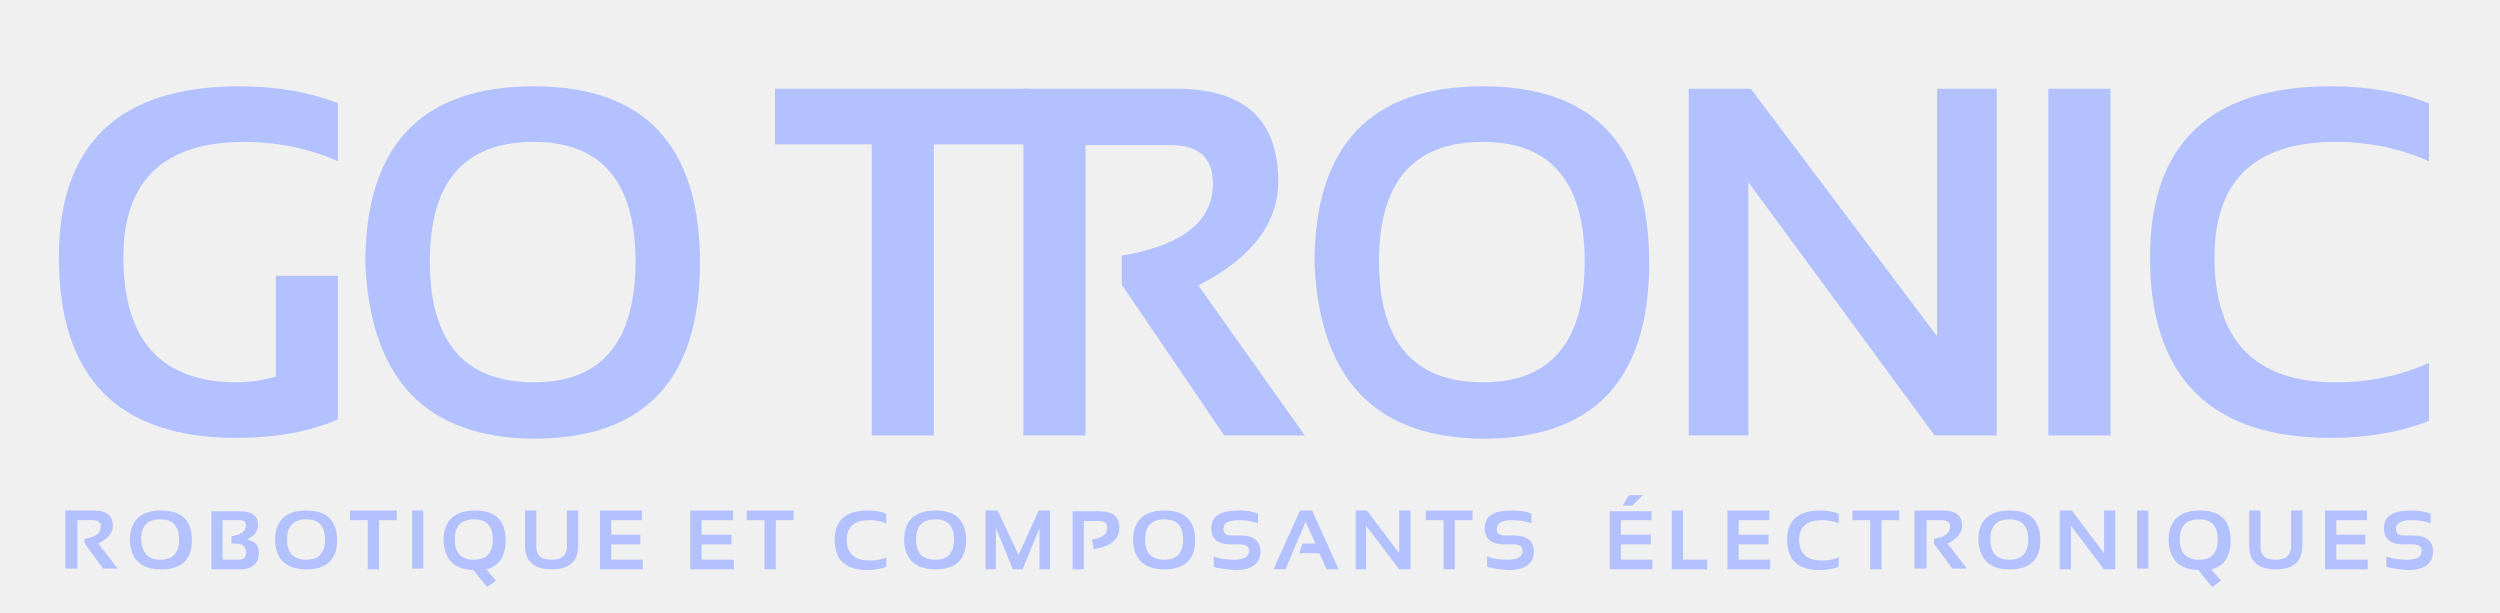
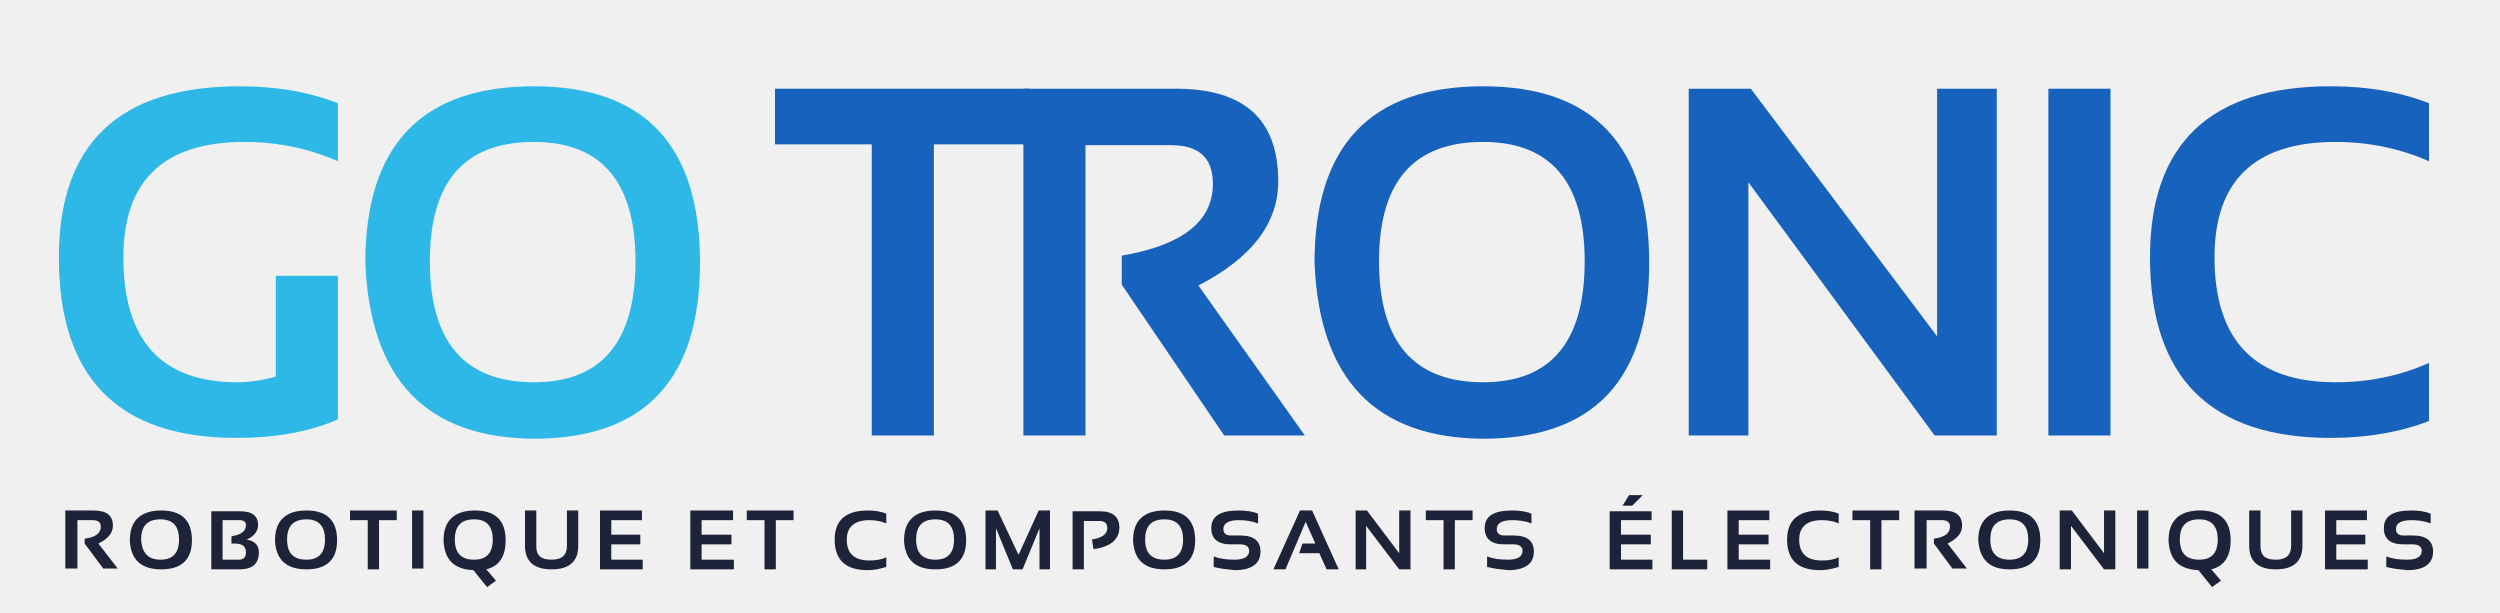
- <svg xmlns="http://www.w3.org/2000/svg" width="310" height="76" viewBox="0 0 310 76" fill="none">
-   <g clip-path="url(#clip0_288_1258)">
-     <path d="M41.9 52C38.5 53.5 34.3 54.3 29.3 54.3C14.6 54.3 7.3 46.8 7.3 31.9C7.3 17.8 14.8 10.7 29.7 10.7C34.3 10.7 38.3 11.4 41.9 12.8V20C38.3 18.4 34.4 17.6 30.3 17.6C20.3 17.6 15.3 22.4 15.3 31.9C15.3 42.2 20 47.4 29.4 47.4C30.8 47.4 32.4 47.2 34.2 46.7V34.2H41.9V52Z" fill="#B3C2FF" />
-     <path d="M45.3 32.6C45.3 18 52.3 10.7 66.2 10.7C79.9 10.7 86.8 18 86.8 32.6C86.8 47.1 79.9 54.4 66.2 54.4C52.9 54.3 45.9 47.1 45.3 32.6ZM66.2 47.4C74.6 47.4 78.8 42.4 78.8 32.4C78.8 22.6 74.6 17.6 66.2 17.6C57.6 17.6 53.3 22.5 53.3 32.4C53.3 42.4 57.6 47.4 66.2 47.4Z" fill="#B3C2FF" />
-     <path d="M127.7 11V17.9H115.8V54H108.1V17.9H96.1V11H127.7Z" fill="#B3C2FF" />
-     <path d="M126.9 54V11H145.8C154.3 11 158.5 14.8 158.5 22.5C158.5 27.7 155.2 32 148.6 35.4L161.8 54H151.8L139.1 35.3V31.7C146.7 30.4 150.4 27.4 150.4 22.8C150.4 19.6 148.7 18 145.2 18H134.6V54H126.9Z" fill="#B3C2FF" />
-     <path d="M163 32.6C163 18 170 10.7 183.9 10.7C197.6 10.7 204.5 18 204.5 32.6C204.5 47.1 197.6 54.4 183.9 54.4C170.6 54.3 163.6 47.1 163 32.6ZM183.9 47.4C192.3 47.4 196.5 42.4 196.5 32.4C196.5 22.6 192.3 17.6 183.9 17.6C175.3 17.6 171 22.5 171 32.4C171 42.4 175.3 47.4 183.9 47.4Z" fill="#B3C2FF" />
-     <path d="M209.4 54V11H217.1L240.2 41.7V11H247.6V54H239.9L216.8 22.6V54H209.4Z" fill="#B3C2FF" />
-     <path d="M261.7 11H254V54H261.7V11Z" fill="#B3C2FF" />
-     <path d="M301.2 52.2C297.6 53.6 293.5 54.3 289 54.3C274.1 54.3 266.6 46.8 266.6 31.9C266.6 17.8 274.1 10.7 289 10.7C293.6 10.7 297.6 11.4 301.2 12.8V20C297.6 18.4 293.7 17.6 289.6 17.6C279.6 17.6 274.6 22.4 274.6 31.9C274.6 42.2 279.6 47.4 289.6 47.4C293.8 47.4 297.6 46.6 301.2 45V52.2Z" fill="#B3C2FF" />
-     <path d="M8.1 70.5V63.3H11.6C13.2 63.3 14 63.9 14 65.2C14 66.1 13.4 66.8 12.2 67.4L14.6 70.5H12.8L10.5 67.4V66.8C11.9 66.6 12.5 66.1 12.5 65.3C12.5 64.8 12.2 64.5 11.5 64.5H9.6V70.5H8.1Z" fill="#B3C2FF" />
-     <path d="M16.1 67C16.1 64.6 17.4 63.3 20 63.3C22.5 63.3 23.8 64.5 23.8 67C23.8 69.4 22.5 70.6 20 70.6C17.5 70.6 16.2 69.4 16.1 67ZM19.9 69.4C21.4 69.4 22.2 68.6 22.2 66.9C22.2 65.2 21.4 64.4 19.9 64.4C18.3 64.4 17.5 65.2 17.5 66.9C17.6 68.6 18.4 69.4 19.9 69.4Z" fill="#B3C2FF" />
-     <path d="M26.2 70.6V63.4H29.8C31.3 63.4 32 64 32 65.1C32 65.9 31.5 66.5 30.6 66.9C31.6 67.1 32.1 67.6 32.1 68.5C32.1 69.9 31.3 70.6 29.7 70.6H26.2ZM29.6 69.4C30.2 69.4 30.5 69.1 30.5 68.5C30.5 67.7 30 67.4 29.1 67.4H28.7V66.5C29.9 66.3 30.5 65.9 30.5 65.1C30.5 64.7 30.2 64.5 29.7 64.5H27.6V69.4H29.6Z" fill="#B3C2FF" />
-     <path d="M34.1 67C34.1 64.6 35.4 63.3 38 63.3C40.5 63.3 41.8 64.5 41.8 67C41.8 69.4 40.5 70.6 38 70.6C35.5 70.6 34.2 69.4 34.1 67ZM38 69.4C39.5 69.4 40.3 68.6 40.3 66.9C40.3 65.2 39.5 64.4 38 64.4C36.4 64.4 35.6 65.2 35.6 66.9C35.6 68.6 36.4 69.4 38 69.4Z" fill="#B3C2FF" />
-     <path d="M49.2 63.3V64.5H47V70.6H45.6V64.5H43.4V63.3H49.2Z" fill="#B3C2FF" />
-     <path d="M52.5 63.3H51.1V70.5H52.5V63.3Z" fill="#B3C2FF" />
-     <path d="M55 67C55 64.6 56.3 63.3 58.9 63.3C61.4 63.3 62.7 64.5 62.7 67C62.7 69 61.9 70.2 60.3 70.6L61.5 72L60.4 72.8L58.7 70.7C56.3 70.6 55.1 69.4 55 67ZM58.8 69.4C60.3 69.4 61.1 68.6 61.1 66.9C61.1 65.2 60.3 64.4 58.8 64.4C57.2 64.4 56.4 65.2 56.4 66.9C56.4 68.6 57.2 69.4 58.8 69.4Z" fill="#B3C2FF" />
-     <path d="M65.1 67.7V63.3H66.5V67.7C66.5 68.9 67.1 69.4 68.4 69.4C69.7 69.4 70.3 68.8 70.3 67.7V63.3H71.7V67.7C71.7 69.6 70.6 70.6 68.4 70.6C66.2 70.6 65.1 69.6 65.1 67.7Z" fill="#B3C2FF" />
-     <path d="M79.6 63.3V64.5H75.8V66.3H79.4V67.5H75.8V69.4H79.7V70.6H74.4V63.3H79.6Z" fill="#B3C2FF" />
-     <path d="M90.9 63.3V64.5H87V66.3H90.7V67.5H87V69.4H91V70.6H85.6V63.3H90.9Z" fill="#B3C2FF" />
-     <path d="M98.4 63.3V64.5H96.2V70.6H94.8V64.5H92.6V63.3H98.4Z" fill="#B3C2FF" />
-     <path d="M109.9 70.3C109.2 70.5 108.5 70.7 107.6 70.7C104.8 70.7 103.5 69.4 103.5 66.9C103.5 64.5 104.9 63.3 107.6 63.3C108.4 63.3 109.2 63.4 109.9 63.7V64.9C109.2 64.6 108.5 64.5 107.8 64.5C106 64.5 105 65.3 105 66.9C105 68.6 105.9 69.5 107.8 69.5C108.6 69.5 109.3 69.4 109.9 69.1V70.3Z" fill="#B3C2FF" />
-     <path d="M112.1 67C112.1 64.6 113.4 63.3 116 63.3C118.5 63.3 119.8 64.5 119.8 67C119.8 69.4 118.5 70.6 116 70.6C113.5 70.6 112.2 69.4 112.1 67ZM116 69.4C117.5 69.4 118.3 68.6 118.3 66.9C118.3 65.2 117.5 64.4 116 64.4C114.4 64.4 113.6 65.2 113.6 66.9C113.6 68.6 114.4 69.4 116 69.4Z" fill="#B3C2FF" />
-     <path d="M122.2 70.6V63.3H123.7L126.3 68.8L128.8 63.3H130.2V70.6H128.9V65.5L126.8 70.6H125.6L123.5 65.5V70.6H122.2Z" fill="#B3C2FF" />
-     <path d="M133 70.6V63.4H136.4C138 63.4 138.8 64.1 138.8 65.4C138.8 66.9 137.7 67.8 135.6 68.1L135.4 66.9C136.7 66.7 137.3 66.2 137.3 65.5C137.3 64.9 137 64.6 136.3 64.6H134.4V70.6H133Z" fill="#B3C2FF" />
-     <path d="M140.5 67C140.5 64.6 141.8 63.3 144.4 63.3C146.9 63.3 148.2 64.5 148.2 67C148.2 69.4 146.9 70.6 144.4 70.6C141.9 70.6 140.6 69.4 140.5 67ZM144.4 69.4C145.9 69.4 146.7 68.6 146.7 66.9C146.7 65.2 145.9 64.4 144.4 64.4C142.8 64.4 142 65.2 142 66.9C142 68.6 142.8 69.4 144.4 69.4Z" fill="#B3C2FF" />
-     <path d="M150.5 70.3V69C151.3 69.3 152.1 69.4 153.1 69.4C154.3 69.4 154.9 69 154.9 68.3C154.9 67.8 154.5 67.5 153.8 67.5H152.6C151 67.5 150.2 66.8 150.2 65.5C150.2 64 151.3 63.3 153.6 63.3C154.5 63.3 155.3 63.4 156 63.7V64.9C155.2 64.6 154.4 64.5 153.6 64.5C152.3 64.5 151.7 64.9 151.7 65.6C151.7 66.1 152 66.4 152.6 66.4H153.8C155.5 66.4 156.3 67.1 156.3 68.4C156.3 69.9 155.2 70.7 153.1 70.7C152.1 70.6 151.2 70.5 150.5 70.3Z" fill="#B3C2FF" />
-     <path d="M159.4 70.6H157.9L161.2 63.3H162.7L166 70.6H164.5L163.6 68.6H161.1L161.5 67.4H163.1L161.9 64.7L159.4 70.6Z" fill="#B3C2FF" />
-     <path d="M168.1 70.6V63.3H169.5L173.5 68.6V63.3H174.9V70.6H173.5L169.4 65.2V70.6H168.1Z" fill="#B3C2FF" />
-     <path d="M182.6 63.3V64.5H180.4V70.6H179V64.5H176.8V63.3H182.6Z" fill="#B3C2FF" />
-     <path d="M184.4 70.3V69C185.2 69.3 186 69.4 187 69.4C188.2 69.4 188.8 69 188.8 68.3C188.8 67.8 188.4 67.5 187.7 67.5H186.5C184.9 67.5 184.1 66.8 184.1 65.5C184.1 64 185.2 63.3 187.5 63.3C188.4 63.3 189.2 63.4 189.9 63.7V64.9C189.1 64.6 188.3 64.5 187.5 64.5C186.2 64.5 185.6 64.9 185.6 65.6C185.6 66.1 185.9 66.4 186.5 66.4H187.7C189.4 66.4 190.2 67.1 190.2 68.4C190.2 69.9 189.1 70.7 187 70.7C186 70.6 185.2 70.5 184.4 70.3Z" fill="#B3C2FF" />
-     <path d="M204.8 63.3V64.5H201V66.3H204.7V67.5H201V69.4H204.9V70.6H199.6V63.4H204.8V63.3ZM202 61.4H203.7L202.4 62.7H201.2L202 61.4Z" fill="#B3C2FF" />
-     <path d="M208.7 63.3V69.4H211.7V70.6H207.3V63.3H208.7Z" fill="#B3C2FF" />
-     <path d="M219.4 63.3V64.5H215.6V66.3H219.3V67.5H215.6V69.4H219.5V70.6H214.2V63.3H219.4Z" fill="#B3C2FF" />
-     <path d="M228 70.3C227.3 70.5 226.6 70.7 225.7 70.7C222.9 70.7 221.6 69.4 221.6 66.9C221.6 64.5 223 63.3 225.7 63.3C226.5 63.3 227.3 63.4 228 63.7V64.9C227.3 64.6 226.6 64.5 225.9 64.5C224.1 64.5 223.1 65.3 223.1 66.9C223.1 68.6 224 69.5 225.9 69.5C226.7 69.5 227.4 69.4 228 69.1V70.3Z" fill="#B3C2FF" />
-     <path d="M235.5 63.3V64.5H233.3V70.6H231.9V64.5H229.7V63.3H235.5Z" fill="#B3C2FF" />
-     <path d="M237.4 70.5V63.3H240.9C242.5 63.3 243.3 63.9 243.3 65.2C243.3 66.1 242.7 66.8 241.5 67.4L243.9 70.5H242.1L239.8 67.4V66.8C241.2 66.6 241.8 66.1 241.8 65.3C241.8 64.8 241.5 64.5 240.8 64.5H238.9V70.5H237.4Z" fill="#B3C2FF" />
-     <path d="M245.3 67C245.3 64.6 246.6 63.3 249.2 63.3C251.7 63.3 253 64.5 253 67C253 69.4 251.7 70.6 249.2 70.6C246.7 70.6 245.5 69.4 245.3 67ZM249.2 69.4C250.7 69.4 251.5 68.6 251.5 66.9C251.5 65.2 250.7 64.4 249.2 64.4C247.6 64.4 246.8 65.2 246.8 66.9C246.8 68.6 247.6 69.4 249.2 69.4Z" fill="#B3C2FF" />
-     <path d="M255.4 70.6V63.3H256.9L260.9 68.6V63.3H262.3V70.6H260.9L256.8 65.2V70.6H255.4Z" fill="#B3C2FF" />
-     <path d="M266.4 63.3H265V70.5H266.4V63.3Z" fill="#B3C2FF" />
-     <path d="M268.9 67C268.9 64.6 270.2 63.3 272.8 63.3C275.3 63.3 276.6 64.5 276.6 67C276.6 69 275.8 70.2 274.2 70.6L275.4 72L274.3 72.8L272.6 70.7C270.2 70.6 269 69.4 268.9 67ZM272.7 69.4C274.2 69.4 275 68.6 275 66.9C275 65.2 274.2 64.4 272.7 64.4C271.1 64.4 270.3 65.2 270.3 66.9C270.3 68.6 271.1 69.4 272.7 69.4Z" fill="#B3C2FF" />
-     <path d="M278.9 67.7V63.3H280.3V67.7C280.3 68.9 280.9 69.4 282.2 69.4C283.5 69.4 284.1 68.8 284.1 67.7V63.3H285.5V67.7C285.5 69.6 284.4 70.6 282.2 70.6C280 70.6 278.9 69.6 278.9 67.7Z" fill="#B3C2FF" />
-     <path d="M293.5 63.3V64.5H289.7V66.3H293.3V67.5H289.7V69.4H293.6V70.6H288.3V63.3H293.5Z" fill="#B3C2FF" />
-     <path d="M295.9 70.3V69C296.7 69.3 297.5 69.4 298.5 69.4C299.7 69.4 300.3 69 300.3 68.3C300.3 67.8 299.9 67.5 299.2 67.5H298C296.4 67.5 295.6 66.8 295.6 65.5C295.6 64 296.7 63.3 299 63.3C299.9 63.3 300.7 63.4 301.4 63.7V64.9C300.6 64.6 299.8 64.5 299 64.5C297.7 64.5 297.1 64.9 297.1 65.6C297.1 66.1 297.4 66.4 298 66.4H299.2C300.9 66.4 301.7 67.1 301.7 68.4C301.7 69.9 300.6 70.7 298.5 70.7C297.5 70.6 296.6 70.5 295.9 70.3Z" fill="#B3C2FF" />
-   </g>
+ <svg xmlns="http://www.w3.org/2000/svg" width="310" height="76">
  <defs>
    <clipPath id="clip0_288_1258">
-       <rect width="309.2" height="75.8" fill="white" />
+       <rect fill="white" height="75.8" id="svg_1" width="309.2" />
    </clipPath>
  </defs>
+   <g class="layer">
+     <path d="m41.9,52c-3.4,1.5 -7.6,2.3 -12.6,2.3c-14.7,0 -22,-7.5 -22,-22.4c0,-14.1 7.5,-21.2 22.4,-21.2c4.6,0 8.6,0.7 12.2,2.1l0,7.2c-3.6,-1.6 -7.5,-2.4 -11.6,-2.4c-10,0 -15,4.8 -15,14.3c0,10.3 4.7,15.5 14.1,15.5c1.4,0 3,-0.2 4.8,-0.7l0,-12.5l7.7,0l0,17.8z" fill="#2db8e8" id="svg_3" />
+     <path d="m45.3,32.6c0,-14.6 7,-21.9 20.9,-21.9c13.7,0 20.6,7.3 20.6,21.9c0,14.5 -6.9,21.8 -20.6,21.8c-13.3,-0.1 -20.3,-7.3 -20.9,-21.8zm20.9,14.8c8.4,0 12.6,-5 12.6,-15c0,-9.8 -4.2,-14.8 -12.6,-14.8c-8.6,0 -12.9,4.9 -12.9,14.8c0,10 4.3,15 12.9,15z" fill="#2db8e8" id="svg_4" />
+     <path d="m127.7,11l0,6.9l-11.9,0l0,36.1l-7.7,0l0,-36.1l-12,0l0,-6.9l31.6,0z" fill="#1762bc" id="svg_5" transform="matrix(1, 0, 0, 1, 0, 0)" />
+     <path d="m126.9,54l0,-43l18.9,0c8.5,0 12.7,3.8 12.7,11.5c0,5.2 -3.3,9.5 -9.9,12.9l13.2,18.6l-10,0l-12.7,-18.7l0,-3.6c7.6,-1.3 11.3,-4.3 11.3,-8.9c0,-3.2 -1.7,-4.8 -5.2,-4.8l-10.6,0l0,36l-7.7,0z" fill="#1762bc" id="svg_6" transform="matrix(1, 0, 0, 1, 0, 0)" />
+     <path d="m163,32.6c0,-14.6 7,-21.9 20.9,-21.9c13.7,0 20.6,7.3 20.6,21.9c0,14.5 -6.9,21.8 -20.6,21.8c-13.3,-0.1 -20.3,-7.3 -20.9,-21.8zm20.9,14.8c8.4,0 12.6,-5 12.6,-15c0,-9.8 -4.2,-14.8 -12.6,-14.8c-8.6,0 -12.9,4.9 -12.9,14.8c0,10 4.3,15 12.9,15z" fill="#1762bc" id="svg_7" transform="matrix(1, 0, 0, 1, 0, 0)" />
+     <path d="m209.4,54l0,-43l7.7,0l23.1,30.7l0,-30.7l7.4,0l0,43l-7.7,0l-23.1,-31.4l0,31.4l-7.4,0z" fill="#1762bc" id="svg_8" transform="matrix(1, 0, 0, 1, 0, 0)" />
+     <path d="m261.7,11l-7.7,0l0,43l7.7,0l0,-43z" fill="#1762bc" id="svg_9" transform="matrix(1, 0, 0, 1, 0, 0)" />
+     <path d="m301.2,52.2c-3.6,1.4 -7.7,2.1 -12.2,2.1c-14.9,0 -22.4,-7.5 -22.4,-22.4c0,-14.1 7.5,-21.2 22.4,-21.2c4.6,0 8.6,0.7 12.2,2.1l0,7.2c-3.6,-1.6 -7.5,-2.4 -11.6,-2.4c-10,0 -15,4.8 -15,14.3c0,10.3 5,15.5 15,15.5c4.2,0 8,-0.8 11.6,-2.4l0,7.2z" fill="#1762bc" id="svg_10" transform="matrix(1, 0, 0, 1, 0, 0)" />
+     <path d="m8.1,70.5l0,-7.2l3.5,0c1.6,0 2.4,0.6 2.4,1.9c0,0.9 -0.6,1.6 -1.8,2.2l2.4,3.1l-1.8,0l-2.3,-3.1l0,-0.6c1.4,-0.2 2,-0.7 2,-1.5c0,-0.5 -0.3,-0.8 -1,-0.8l-1.9,0l0,6l-1.5,0z" fill="#1d2439" id="svg_11" />
+     <path d="m16.1,67c0,-2.4 1.3,-3.7 3.9,-3.7c2.5,0 3.8,1.2 3.8,3.7c0,2.4 -1.3,3.6 -3.8,3.6c-2.5,0 -3.8,-1.2 -3.9,-3.6zm3.8,2.4c1.5,0 2.3,-0.8 2.3,-2.5c0,-1.7 -0.8,-2.5 -2.3,-2.5c-1.6,0 -2.4,0.8 -2.4,2.5c0.1,1.7 0.9,2.5 2.4,2.5z" fill="#1d2439" id="svg_12" />
+     <path d="m26.2,70.6l0,-7.2l3.6,0c1.5,0 2.2,0.6 2.2,1.7c0,0.8 -0.5,1.4 -1.4,1.8c1,0.2 1.5,0.7 1.5,1.6c0,1.4 -0.8,2.1 -2.4,2.1l-3.5,0zm3.4,-1.2c0.6,0 0.9,-0.3 0.9,-0.9c0,-0.8 -0.5,-1.1 -1.4,-1.1l-0.4,0l0,-0.9c1.2,-0.2 1.8,-0.6 1.8,-1.4c0,-0.4 -0.3,-0.6 -0.8,-0.6l-2.1,0l0,4.9l2,0z" fill="#1d2439" id="svg_13" />
+     <path d="m34.1,67c0,-2.4 1.3,-3.7 3.9,-3.7c2.5,0 3.8,1.2 3.8,3.7c0,2.4 -1.3,3.6 -3.8,3.6c-2.5,0 -3.8,-1.2 -3.9,-3.6zm3.9,2.4c1.5,0 2.3,-0.8 2.3,-2.5c0,-1.7 -0.8,-2.5 -2.3,-2.5c-1.6,0 -2.4,0.8 -2.4,2.5c0,1.7 0.8,2.5 2.4,2.5z" fill="#1d2439" id="svg_14" />
+     <path d="m49.2,63.3l0,1.2l-2.2,0l0,6.1l-1.4,0l0,-6.1l-2.2,0l0,-1.2l5.8,0z" fill="#1d2439" id="svg_15" />
+     <path d="m52.5,63.3l-1.4,0l0,7.2l1.4,0l0,-7.2z" fill="#1d2439" id="svg_16" />
+     <path d="m55,67c0,-2.4 1.3,-3.7 3.9,-3.7c2.5,0 3.8,1.2 3.8,3.7c0,2 -0.8,3.2 -2.4,3.6l1.2,1.4l-1.1,0.8l-1.7,-2.1c-2.4,-0.1 -3.6,-1.3 -3.7,-3.7zm3.8,2.4c1.5,0 2.3,-0.8 2.3,-2.5c0,-1.7 -0.8,-2.5 -2.3,-2.5c-1.6,0 -2.4,0.8 -2.4,2.5c0,1.7 0.8,2.5 2.4,2.5z" fill="#1d2439" id="svg_17" />
+     <path d="m65.1,67.7l0,-4.4l1.4,0l0,4.4c0,1.2 0.6,1.7 1.9,1.7c1.3,0 1.9,-0.6 1.9,-1.7l0,-4.4l1.4,0l0,4.4c0,1.9 -1.1,2.9 -3.3,2.9c-2.2,0 -3.3,-1 -3.3,-2.9z" fill="#1d2439" id="svg_18" />
+     <path d="m79.6,63.3l0,1.2l-3.8,0l0,1.8l3.6,0l0,1.2l-3.6,0l0,1.9l3.9,0l0,1.2l-5.3,0l0,-7.3l5.2,0z" fill="#1d2439" id="svg_19" />
+     <path d="m90.9,63.3l0,1.2l-3.9,0l0,1.8l3.7,0l0,1.2l-3.7,0l0,1.9l4,0l0,1.2l-5.4,0l0,-7.3l5.3,0z" fill="#1d2439" id="svg_20" />
+     <path d="m98.4,63.3l0,1.2l-2.2,0l0,6.1l-1.4,0l0,-6.1l-2.2,0l0,-1.2l5.8,0z" fill="#1d2439" id="svg_21" />
+     <path d="m109.9,70.3c-0.7,0.2 -1.4,0.4 -2.3,0.4c-2.8,0 -4.1,-1.3 -4.1,-3.8c0,-2.4 1.4,-3.6 4.1,-3.6c0.8,0 1.6,0.1 2.3,0.4l0,1.2c-0.7,-0.3 -1.4,-0.4 -2.1,-0.4c-1.8,0 -2.8,0.8 -2.8,2.4c0,1.7 0.9,2.6 2.8,2.6c0.8,0 1.5,-0.1 2.1,-0.4l0,1.2z" fill="#1d2439" id="svg_22" />
+     <path d="m112.1,67c0,-2.4 1.3,-3.7 3.9,-3.7c2.5,0 3.8,1.2 3.8,3.7c0,2.4 -1.3,3.6 -3.8,3.6c-2.5,0 -3.8,-1.2 -3.9,-3.6zm3.9,2.4c1.5,0 2.3,-0.8 2.3,-2.5c0,-1.7 -0.8,-2.5 -2.3,-2.5c-1.6,0 -2.4,0.8 -2.4,2.5c0,1.7 0.8,2.5 2.4,2.5z" fill="#1d2439" id="svg_23" />
+     <path d="m122.2,70.6l0,-7.3l1.5,0l2.6,5.5l2.5,-5.5l1.4,0l0,7.3l-1.3,0l0,-5.1l-2.1,5.1l-1.2,0l-2.1,-5.1l0,5.1l-1.3,0z" fill="#1d2439" id="svg_24" />
+     <path d="m133,70.6l0,-7.2l3.4,0c1.6,0 2.4,0.7 2.4,2c0,1.5 -1.1,2.4 -3.2,2.7l-0.2,-1.2c1.3,-0.2 1.9,-0.7 1.9,-1.4c0,-0.6 -0.3,-0.9 -1,-0.9l-1.9,0l0,6l-1.4,0z" fill="#1d2439" id="svg_25" />
+     <path d="m140.5,67c0,-2.4 1.3,-3.7 3.9,-3.7c2.5,0 3.8,1.2 3.8,3.7c0,2.4 -1.3,3.6 -3.8,3.6c-2.5,0 -3.8,-1.2 -3.9,-3.6zm3.9,2.4c1.5,0 2.3,-0.8 2.3,-2.5c0,-1.7 -0.8,-2.5 -2.3,-2.5c-1.6,0 -2.4,0.8 -2.4,2.5c0,1.7 0.8,2.5 2.4,2.5z" fill="#1d2439" id="svg_26" />
+     <path d="m150.5,70.3l0,-1.3c0.8,0.3 1.6,0.4 2.6,0.4c1.2,0 1.8,-0.4 1.8,-1.1c0,-0.5 -0.4,-0.8 -1.1,-0.8l-1.2,0c-1.6,0 -2.4,-0.7 -2.4,-2c0,-1.5 1.1,-2.2 3.4,-2.2c0.9,0 1.7,0.1 2.4,0.4l0,1.2c-0.8,-0.3 -1.6,-0.4 -2.4,-0.4c-1.3,0 -1.9,0.4 -1.9,1.1c0,0.5 0.3,0.8 0.9,0.8l1.2,0c1.7,0 2.5,0.7 2.5,2c0,1.5 -1.1,2.3 -3.2,2.3c-1,-0.1 -1.9,-0.2 -2.6,-0.4z" fill="#1d2439" id="svg_27" />
+     <path d="m159.4,70.6l-1.5,0l3.3,-7.3l1.5,0l3.3,7.3l-1.5,0l-0.9,-2l-2.5,0l0.4,-1.2l1.6,0l-1.2,-2.7l-2.5,5.9z" fill="#1d2439" id="svg_28" />
+     <path d="m168.1,70.6l0,-7.3l1.4,0l4,5.3l0,-5.3l1.4,0l0,7.3l-1.4,0l-4.1,-5.4l0,5.4l-1.3,0z" fill="#1d2439" id="svg_29" />
+     <path d="m182.6,63.3l0,1.2l-2.2,0l0,6.1l-1.4,0l0,-6.1l-2.2,0l0,-1.2l5.8,0z" fill="#1d2439" id="svg_30" />
+     <path d="m184.4,70.3l0,-1.3c0.8,0.3 1.6,0.4 2.6,0.4c1.2,0 1.8,-0.4 1.8,-1.1c0,-0.5 -0.4,-0.8 -1.1,-0.8l-1.2,0c-1.6,0 -2.4,-0.7 -2.4,-2c0,-1.5 1.1,-2.2 3.4,-2.2c0.9,0 1.7,0.1 2.4,0.4l0,1.2c-0.8,-0.3 -1.6,-0.4 -2.4,-0.4c-1.3,0 -1.9,0.4 -1.9,1.1c0,0.5 0.3,0.8 0.9,0.8l1.2,0c1.7,0 2.5,0.7 2.5,2c0,1.5 -1.1,2.3 -3.2,2.3c-1,-0.1 -1.8,-0.2 -2.6,-0.4z" fill="#1d2439" id="svg_31" />
+     <path d="m204.8,63.3l0,1.2l-3.8,0l0,1.8l3.7,0l0,1.2l-3.7,0l0,1.9l3.9,0l0,1.2l-5.3,0l0,-7.2l5.2,0l0,-0.1zm-2.8,-1.9l1.7,0l-1.3,1.3l-1.2,0l0.8,-1.3z" fill="#1d2439" id="svg_32" />
+     <path d="m208.7,63.3l0,6.1l3,0l0,1.2l-4.4,0l0,-7.3l1.4,0z" fill="#1d2439" id="svg_33" />
+     <path d="m219.4,63.3l0,1.2l-3.8,0l0,1.8l3.7,0l0,1.2l-3.7,0l0,1.9l3.9,0l0,1.2l-5.3,0l0,-7.3l5.2,0z" fill="#1d2439" id="svg_34" />
+     <path d="m228,70.3c-0.7,0.2 -1.4,0.4 -2.3,0.4c-2.8,0 -4.1,-1.3 -4.1,-3.8c0,-2.4 1.4,-3.6 4.1,-3.6c0.8,0 1.6,0.1 2.3,0.4l0,1.2c-0.7,-0.3 -1.4,-0.4 -2.1,-0.4c-1.8,0 -2.8,0.8 -2.8,2.4c0,1.7 0.9,2.6 2.8,2.6c0.8,0 1.5,-0.1 2.1,-0.4l0,1.2z" fill="#1d2439" id="svg_35" />
+     <path d="m235.5,63.3l0,1.2l-2.2,0l0,6.1l-1.4,0l0,-6.1l-2.2,0l0,-1.2l5.8,0z" fill="#1d2439" id="svg_36" />
+     <path d="m237.4,70.5l0,-7.2l3.5,0c1.6,0 2.4,0.6 2.4,1.9c0,0.9 -0.6,1.6 -1.8,2.2l2.4,3.1l-1.8,0l-2.3,-3.1l0,-0.6c1.4,-0.2 2,-0.7 2,-1.5c0,-0.5 -0.3,-0.8 -1,-0.8l-1.9,0l0,6l-1.5,0z" fill="#1d2439" id="svg_37" />
+     <path d="m245.3,67c0,-2.4 1.3,-3.7 3.9,-3.7c2.5,0 3.8,1.2 3.8,3.7c0,2.4 -1.3,3.6 -3.8,3.6c-2.5,0 -3.7,-1.2 -3.9,-3.6zm3.9,2.4c1.5,0 2.3,-0.8 2.3,-2.5c0,-1.7 -0.8,-2.5 -2.3,-2.5c-1.6,0 -2.4,0.8 -2.4,2.5c0,1.7 0.8,2.5 2.4,2.5z" fill="#1d2439" id="svg_38" />
+     <path d="m255.4,70.6l0,-7.3l1.5,0l4,5.3l0,-5.3l1.4,0l0,7.3l-1.4,0l-4.1,-5.4l0,5.4l-1.4,0z" fill="#1d2439" id="svg_39" />
+     <path d="m266.4,63.3l-1.4,0l0,7.2l1.4,0l0,-7.2z" fill="#1d2439" id="svg_40" />
+     <path d="m268.9,67c0,-2.4 1.3,-3.7 3.9,-3.7c2.5,0 3.8,1.2 3.8,3.7c0,2 -0.8,3.2 -2.4,3.6l1.2,1.4l-1.1,0.8l-1.7,-2.1c-2.4,-0.1 -3.6,-1.3 -3.7,-3.7zm3.8,2.4c1.5,0 2.3,-0.8 2.3,-2.5c0,-1.7 -0.8,-2.5 -2.3,-2.5c-1.6,0 -2.4,0.8 -2.4,2.5c0,1.7 0.8,2.5 2.4,2.5z" fill="#1d2439" id="svg_41" />
+     <path d="m278.9,67.7l0,-4.4l1.4,0l0,4.4c0,1.2 0.6,1.7 1.9,1.7c1.3,0 1.9,-0.6 1.9,-1.7l0,-4.4l1.4,0l0,4.4c0,1.9 -1.1,2.9 -3.3,2.9c-2.2,0 -3.3,-1 -3.3,-2.9z" fill="#1d2439" id="svg_42" />
+     <path d="m293.5,63.3l0,1.2l-3.8,0l0,1.8l3.6,0l0,1.2l-3.6,0l0,1.9l3.9,0l0,1.2l-5.3,0l0,-7.3l5.2,0z" fill="#1d2439" id="svg_43" />
+     <path d="m295.9,70.3l0,-1.3c0.8,0.3 1.6,0.4 2.6,0.4c1.2,0 1.8,-0.4 1.8,-1.1c0,-0.5 -0.4,-0.8 -1.1,-0.8l-1.2,0c-1.6,0 -2.4,-0.7 -2.4,-2c0,-1.5 1.1,-2.2 3.4,-2.2c0.9,0 1.7,0.1 2.4,0.4l0,1.2c-0.8,-0.3 -1.6,-0.4 -2.4,-0.4c-1.3,0 -1.9,0.4 -1.9,1.1c0,0.5 0.3,0.8 0.9,0.8l1.2,0c1.7,0 2.5,0.7 2.5,2c0,1.5 -1.1,2.3 -3.2,2.3c-1,-0.1 -1.9,-0.2 -2.6,-0.4z" fill="#1d2439" id="svg_44" />
+   </g>
</svg>
